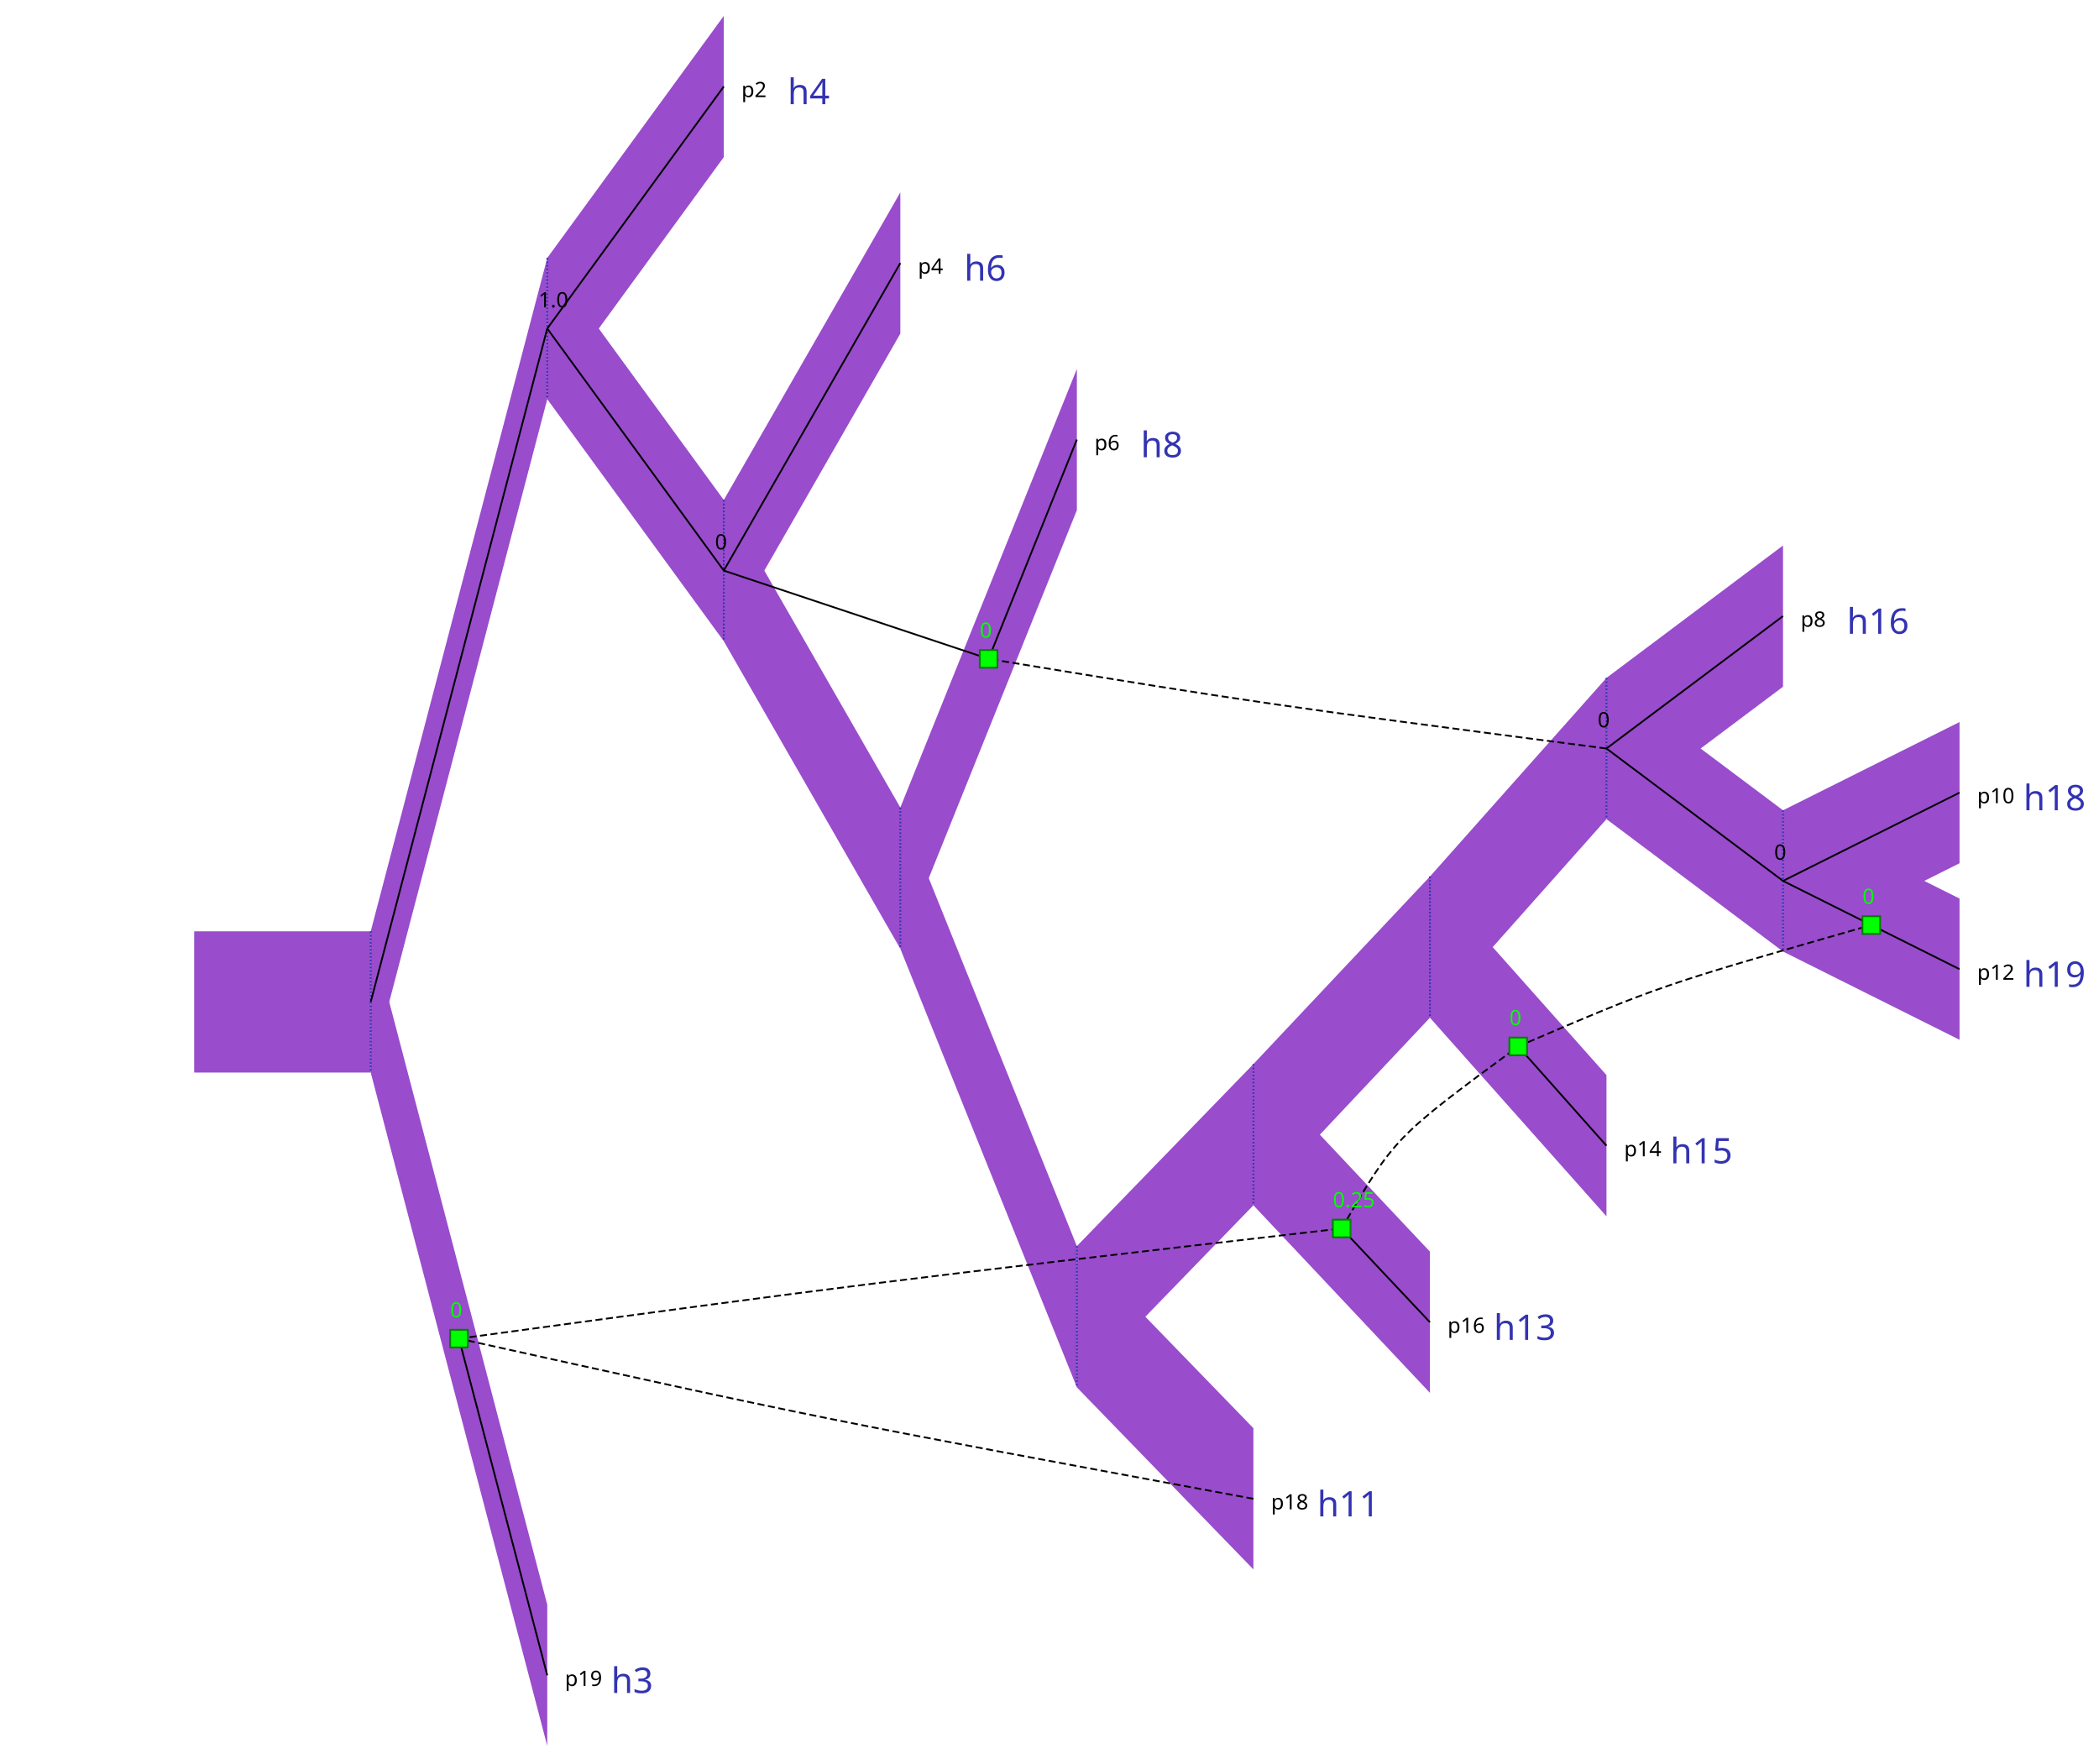
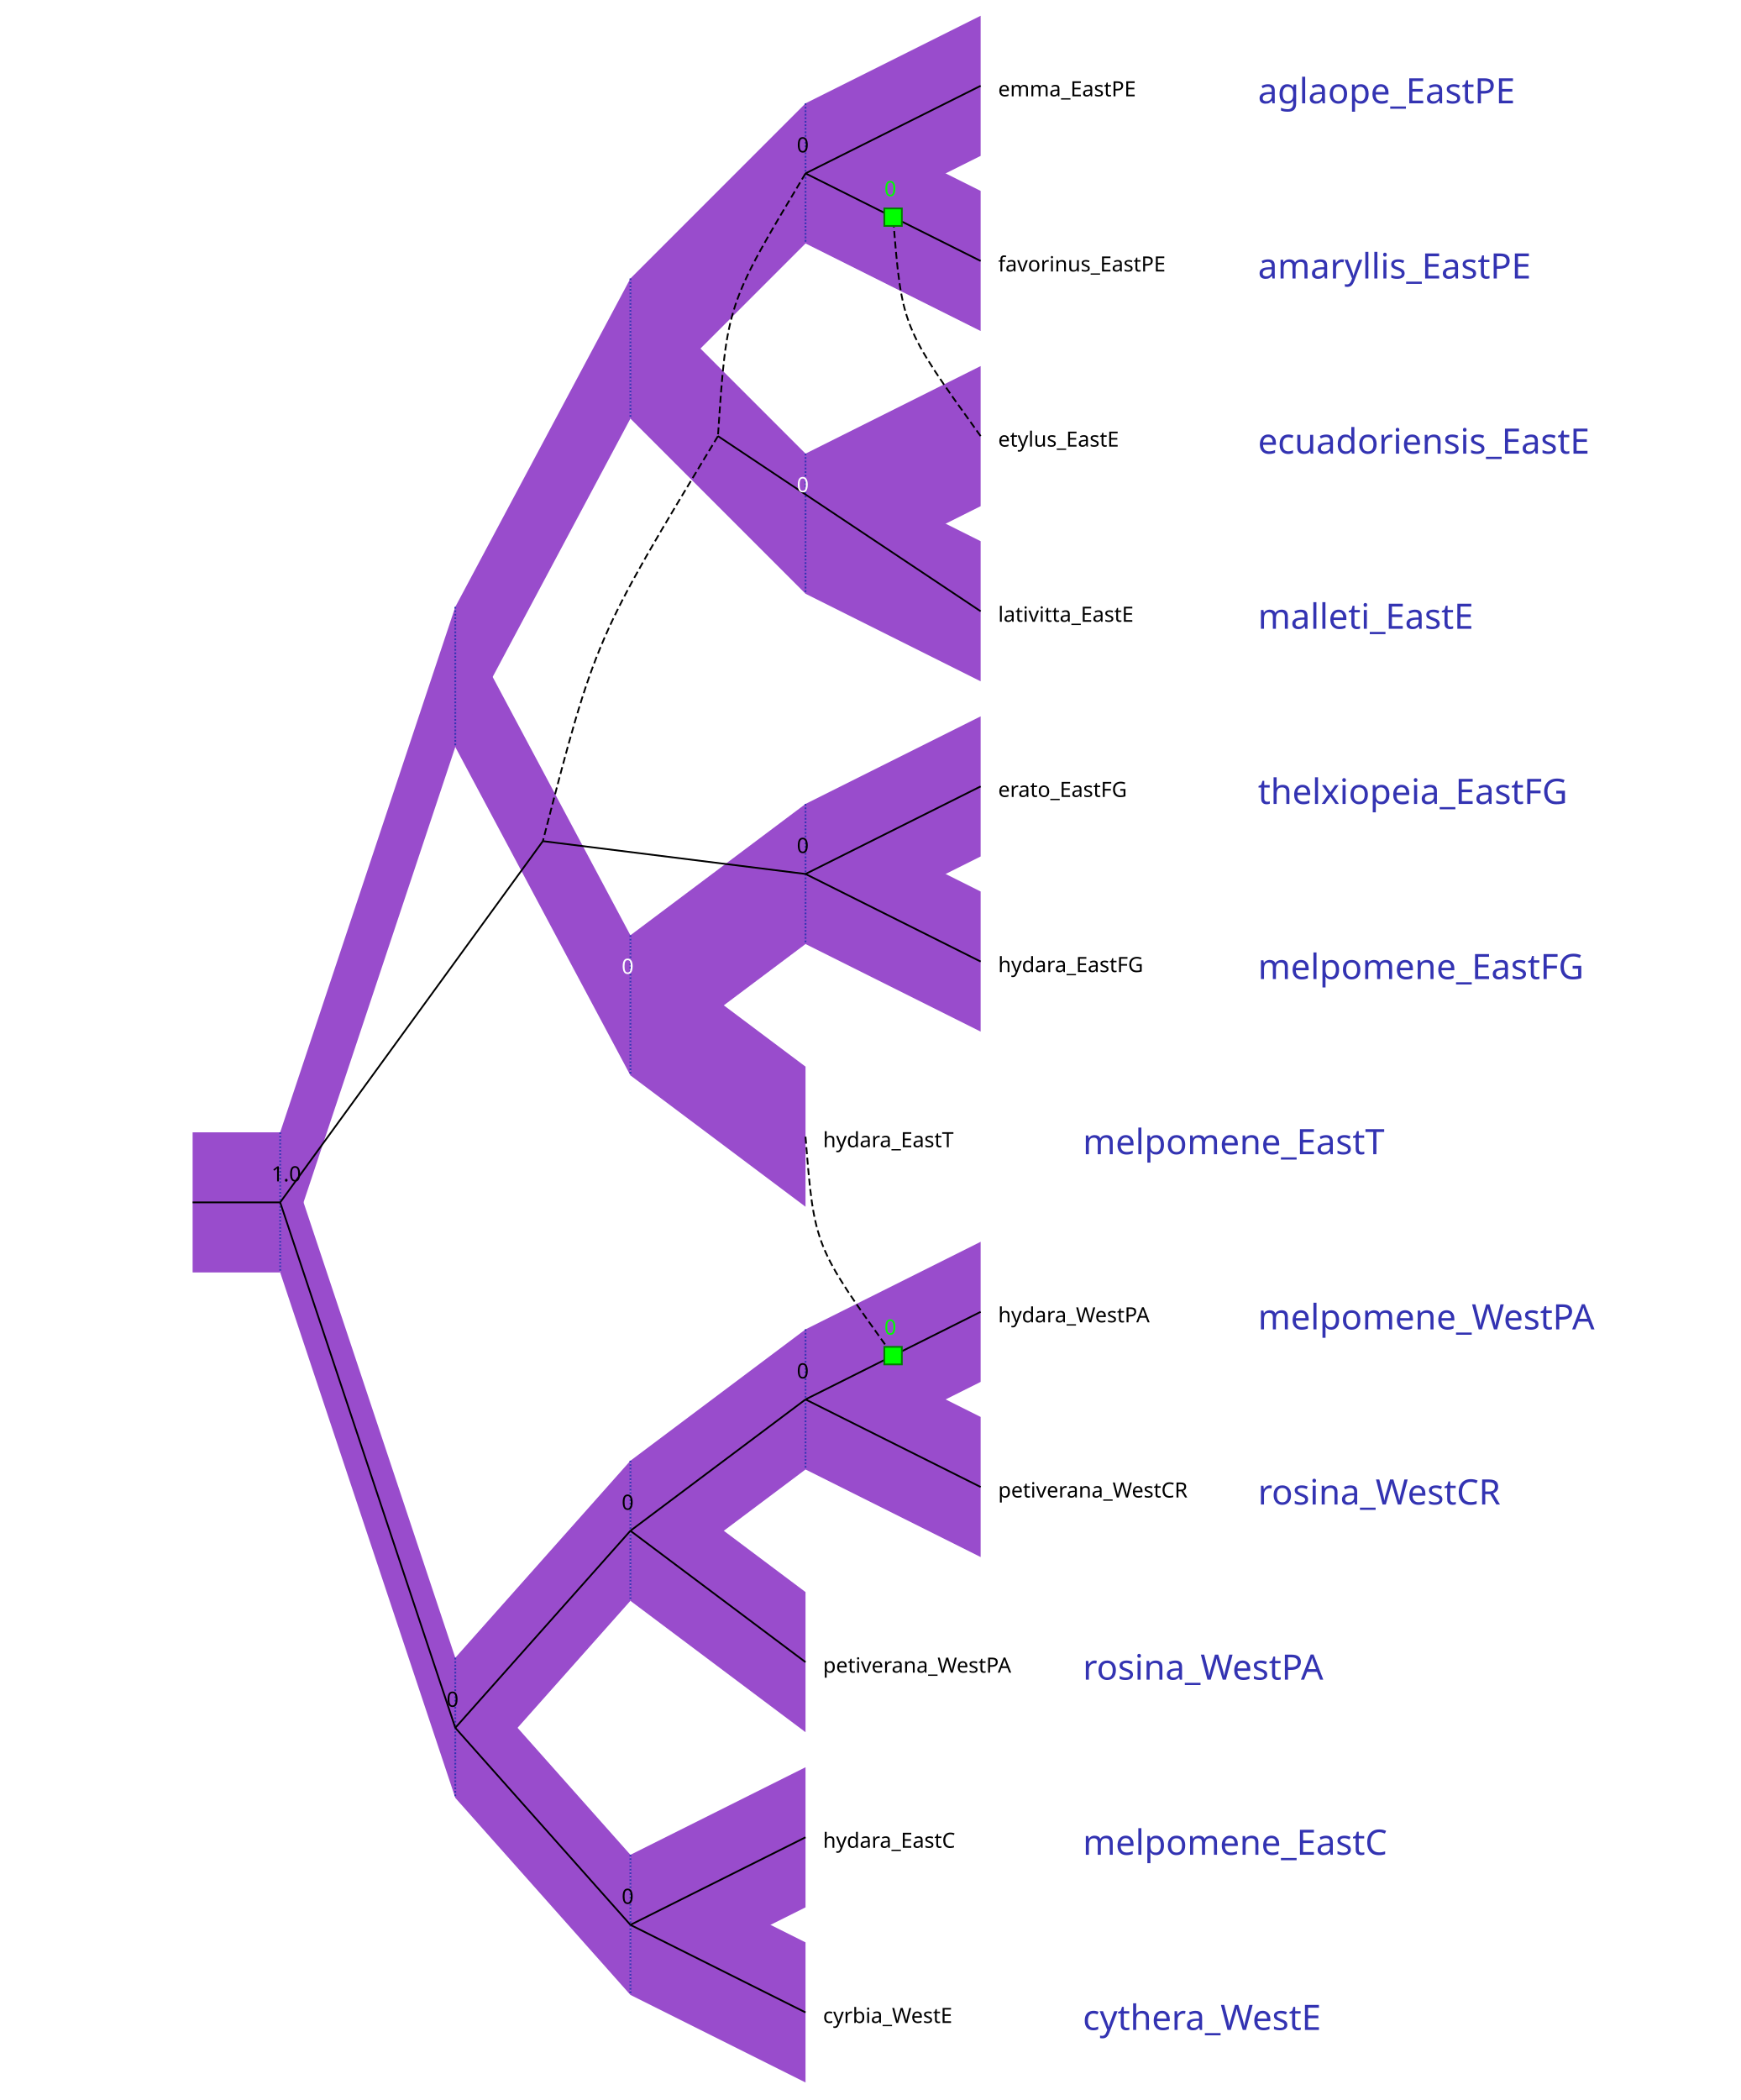
- <svg xmlns="http://www.w3.org/2000/svg" width="1189" height="999" version="1.1">
+ <svg xmlns="http://www.w3.org/2000/svg" width="994" height="1199" version="1.1">
  <g>
    <g style="font-family: &quot;Sans&quot;;">
      <g transform="translate(10, 0) ">
-         <polygon stroke="rgb(0,0,0)" stroke-opacity="0" fill="rgb(153,76,204)" points="1000,459 1100,409 1100,489 1000,539 " stroke-width="1" />
-         <polygon stroke="rgb(0,0,0)" stroke-opacity="0" fill="rgb(153,76,204)" points="1000,459 1100,509 1100,589 1000,539 " stroke-width="1" />
-         <polygon stroke="rgb(0,0,0)" stroke-opacity="0" fill="rgb(153,76,204)" points="500,457.438 600,209 600,289 500,537.438 " stroke-width="1" />
-         <polygon stroke="rgb(0,0,0)" stroke-opacity="0" fill="rgb(153,76,204)" points="500,457.438 600,705.875 600,785.875 500,537.438 " stroke-width="1" />
-         <polygon stroke="rgb(0,0,0)" stroke-opacity="0" fill="rgb(153,76,204)" points="200,527.555 300,146.109 300,226.109 200,607.555 " stroke-width="1" />
-         <polygon stroke="rgb(0,0,0)" stroke-opacity="0" fill="rgb(153,76,204)" points="800,496.5 900,384 900,464 800,576.5 " stroke-width="1" />
-         <polygon stroke="rgb(0,0,0)" stroke-opacity="0" fill="rgb(153,76,204)" points="700,602.75 800,496.5 800,576.5 700,682.75 " stroke-width="1" />
-         <polygon stroke="rgb(0,0,0)" stroke-opacity="0" fill="rgb(153,76,204)" points="100,527.555 200,527.555 200,607.555 100,607.555 " stroke-width="1" />
-         <polygon stroke="rgb(0,0,0)" stroke-opacity="0" fill="rgb(153,76,204)" points="400,283.219 500,109 500,189 400,363.219 " stroke-width="1" />
-         <polygon stroke="rgb(0,0,0)" stroke-opacity="0" fill="rgb(153,76,204)" points="400,283.219 500,457.438 500,537.438 400,363.219 " stroke-width="1" />
-         <polygon stroke="rgb(0,0,0)" stroke-opacity="0" fill="rgb(153,76,204)" points="300,146.109 400,9 400,89 300,226.109 " stroke-width="1" />
-         <polygon stroke="rgb(0,0,0)" stroke-opacity="0" fill="rgb(153,76,204)" points="300,146.109 400,283.219 400,363.219 300,226.109 " stroke-width="1" />
-         <polygon stroke="rgb(0,0,0)" stroke-opacity="0" fill="rgb(153,76,204)" points="600,705.875 700,602.75 700,682.75 600,785.875 " stroke-width="1" />
-         <polygon stroke="rgb(0,0,0)" stroke-opacity="0" fill="rgb(153,76,204)" points="900,384 1000,309 1000,389 900,464 " stroke-width="1" />
-         <polygon stroke="rgb(0,0,0)" stroke-opacity="0" fill="rgb(153,76,204)" points="800,496.5 900,609 900,689 800,576.5 " stroke-width="1" />
-         <polygon stroke="rgb(0,0,0)" stroke-opacity="0" fill="rgb(153,76,204)" points="200,527.555 300,909 300,989 200,607.555 " stroke-width="1" />
-         <polygon stroke="rgb(0,0,0)" stroke-opacity="0" fill="rgb(153,76,204)" points="900,384 1000,459 1000,539 900,464 " stroke-width="1" />
-         <polygon stroke="rgb(0,0,0)" stroke-opacity="0" fill="rgb(153,76,204)" points="700,602.75 800,709 800,789 700,682.75 " stroke-width="1" />
-         <polygon stroke="rgb(0,0,0)" stroke-opacity="0" fill="rgb(153,76,204)" points="600,705.875 700,809 700,889 600,785.875 " stroke-width="1" />
-         <line x1="600" y1="705.875" x2="600" y2="785.875" stroke="rgb(51,51,178)" style="stroke-dasharray: 1, 1" />
-         <line x1="300" y1="146.109" x2="300" y2="226.109" stroke="rgb(51,51,178)" style="stroke-dasharray: 1, 1" />
-         <line x1="900" y1="384" x2="900" y2="464" stroke="rgb(51,51,178)" style="stroke-dasharray: 1, 1" />
-         <line x1="800" y1="496.5" x2="800" y2="576.5" stroke="rgb(51,51,178)" style="stroke-dasharray: 1, 1" />
-         <line x1="200" y1="527.555" x2="200" y2="607.555" stroke="rgb(51,51,178)" style="stroke-dasharray: 1, 1" />
-         <line x1="500" y1="457.438" x2="500" y2="537.438" stroke="rgb(51,51,178)" style="stroke-dasharray: 1, 1" />
-         <line x1="400" y1="283.219" x2="400" y2="363.219" stroke="rgb(51,51,178)" style="stroke-dasharray: 1, 1" />
-         <line x1="700" y1="602.75" x2="700" y2="682.75" stroke="rgb(51,51,178)" style="stroke-dasharray: 1, 1" />
-         <line x1="1000" y1="459" x2="1000" y2="539" stroke="rgb(51,51,178)" style="stroke-dasharray: 1, 1" />
-         <g transform="translate(1136.182,459) rotate(0)">
-           <text x="0" y="0" font-size="20" stroke="rgb(0,0,0)" stroke-opacity="0" fill="rgb(51,51,178)" stroke-width="1" text-anchor="start" style="dominant-baseline: auto">h18</text>
+         <polygon stroke="rgb(0,0,0)" stroke-opacity="0" fill="rgb(153,76,204)" points="350,834 450,909 450,989 350,914 " stroke-width="1" />
+         <polygon stroke="rgb(0,0,0)" stroke-opacity="0" fill="rgb(153,76,204)" points="450,59 550,9 550,89 450,139 " stroke-width="1" />
+         <polygon stroke="rgb(0,0,0)" stroke-opacity="0" fill="rgb(153,76,204)" points="250,946.5 350,1059 350,1139 250,1026.5 " stroke-width="1" />
+         <polygon stroke="rgb(0,0,0)" stroke-opacity="0" fill="rgb(153,76,204)" points="350,834 450,759 450,839 350,914 " stroke-width="1" />
+         <polygon stroke="rgb(0,0,0)" stroke-opacity="0" fill="rgb(153,76,204)" points="450,759 550,709 550,789 450,839 " stroke-width="1" />
+         <polygon stroke="rgb(0,0,0)" stroke-opacity="0" fill="rgb(153,76,204)" points="450,259 550,309 550,389 450,339 " stroke-width="1" />
+         <polygon stroke="rgb(0,0,0)" stroke-opacity="0" fill="rgb(153,76,204)" points="450,459 550,509 550,589 450,539 " stroke-width="1" />
+         <polygon stroke="rgb(0,0,0)" stroke-opacity="0" fill="rgb(153,76,204)" points="350,1059 450,1109 450,1189 350,1139 " stroke-width="1" />
+         <polygon stroke="rgb(0,0,0)" stroke-opacity="0" fill="rgb(153,76,204)" points="350,159 450,259 450,339 350,239 " stroke-width="1" />
+         <polygon stroke="rgb(0,0,0)" stroke-opacity="0" fill="rgb(153,76,204)" points="350,159 450,59 450,139 350,239 " stroke-width="1" />
+         <polygon stroke="rgb(0,0,0)" stroke-opacity="0" fill="rgb(153,76,204)" points="350,534 450,459 450,539 350,614 " stroke-width="1" />
+         <polygon stroke="rgb(0,0,0)" stroke-opacity="0" fill="rgb(153,76,204)" points="250,346.5 350,534 350,614 250,426.5 " stroke-width="1" />
+         <polygon stroke="rgb(0,0,0)" stroke-opacity="0" fill="rgb(153,76,204)" points="100,646.5 150,646.5 150,726.5 100,726.5 " stroke-width="1" />
+         <polygon stroke="rgb(0,0,0)" stroke-opacity="0" fill="rgb(153,76,204)" points="250,346.5 350,159 350,239 250,426.5 " stroke-width="1" />
+         <polygon stroke="rgb(0,0,0)" stroke-opacity="0" fill="rgb(153,76,204)" points="150,646.5 250,346.5 250,426.5 150,726.5 " stroke-width="1" />
+         <polygon stroke="rgb(0,0,0)" stroke-opacity="0" fill="rgb(153,76,204)" points="250,946.5 350,834 350,914 250,1026.5 " stroke-width="1" />
+         <polygon stroke="rgb(0,0,0)" stroke-opacity="0" fill="rgb(153,76,204)" points="150,646.5 250,946.5 250,1026.5 150,726.5 " stroke-width="1" />
+         <polygon stroke="rgb(0,0,0)" stroke-opacity="0" fill="rgb(153,76,204)" points="350,534 450,609 450,689 350,614 " stroke-width="1" />
+         <polygon stroke="rgb(0,0,0)" stroke-opacity="0" fill="rgb(153,76,204)" points="350,1059 450,1009 450,1089 350,1139 " stroke-width="1" />
+         <polygon stroke="rgb(0,0,0)" stroke-opacity="0" fill="rgb(153,76,204)" points="450,759 550,809 550,889 450,839 " stroke-width="1" />
+         <polygon stroke="rgb(0,0,0)" stroke-opacity="0" fill="rgb(153,76,204)" points="450,59 550,109 550,189 450,139 " stroke-width="1" />
+         <polygon stroke="rgb(0,0,0)" stroke-opacity="0" fill="rgb(153,76,204)" points="450,259 550,209 550,289 450,339 " stroke-width="1" />
+         <polygon stroke="rgb(0,0,0)" stroke-opacity="0" fill="rgb(153,76,204)" points="450,459 550,409 550,489 450,539 " stroke-width="1" />
+         <line x1="350" y1="1059" x2="350" y2="1139" stroke="rgb(51,51,178)" style="stroke-dasharray: 1, 1" />
+         <line x1="450" y1="759" x2="450" y2="839" stroke="rgb(51,51,178)" style="stroke-dasharray: 1, 1" />
+         <line x1="450" y1="259" x2="450" y2="339" stroke="rgb(51,51,178)" style="stroke-dasharray: 1, 1" />
+         <line x1="450" y1="59" x2="450" y2="139" stroke="rgb(51,51,178)" style="stroke-dasharray: 1, 1" />
+         <line x1="450" y1="459" x2="450" y2="539" stroke="rgb(51,51,178)" style="stroke-dasharray: 1, 1" />
+         <line x1="350" y1="534" x2="350" y2="614" stroke="rgb(51,51,178)" style="stroke-dasharray: 1, 1" />
+         <line x1="150" y1="646.5" x2="150" y2="726.5" stroke="rgb(51,51,178)" style="stroke-dasharray: 1, 1" />
+         <line x1="350" y1="159" x2="350" y2="239" stroke="rgb(51,51,178)" style="stroke-dasharray: 1, 1" />
+         <line x1="250" y1="346.5" x2="250" y2="426.5" stroke="rgb(51,51,178)" style="stroke-dasharray: 1, 1" />
+         <line x1="350" y1="834" x2="350" y2="914" stroke="rgb(51,51,178)" style="stroke-dasharray: 1, 1" />
+         <line x1="250" y1="946.5" x2="250" y2="1026.5" stroke="rgb(51,51,178)" style="stroke-dasharray: 1, 1" />
+         <g transform="translate(608.3636,959) rotate(0)">
+           <text x="0" y="0" font-size="20" stroke="rgb(0,0,0)" stroke-opacity="0" fill="rgb(51,51,178)" stroke-width="1" text-anchor="start" style="dominant-baseline: auto">rosina_WestPA</text>
        </g>
-         <g transform="translate(1136.182,559) rotate(0)">
-           <text x="0" y="0" font-size="20" stroke="rgb(0,0,0)" stroke-opacity="0" fill="rgb(51,51,178)" stroke-width="1" text-anchor="start" style="dominant-baseline: auto">h19</text>
+         <g transform="translate(708.3636,59) rotate(0)">
+           <text x="0" y="0" font-size="20" stroke="rgb(0,0,0)" stroke-opacity="0" fill="rgb(51,51,178)" stroke-width="1" text-anchor="start" style="dominant-baseline: auto">aglaope_EastPE</text>
        </g>
-         <g transform="translate(636.1818,259) rotate(0)">
-           <text x="0" y="0" font-size="20" stroke="rgb(0,0,0)" stroke-opacity="0" fill="rgb(51,51,178)" stroke-width="1" text-anchor="start" style="dominant-baseline: auto">h8</text>
+         <g transform="translate(708.3636,759) rotate(0)">
+           <text x="0" y="0" font-size="20" stroke="rgb(0,0,0)" stroke-opacity="0" fill="rgb(51,51,178)" stroke-width="1" text-anchor="start" style="dominant-baseline: auto">melpomene_WestPA</text>
        </g>
-         <g transform="translate(536.1818,159) rotate(0)">
-           <text x="0" y="0" font-size="20" stroke="rgb(0,0,0)" stroke-opacity="0" fill="rgb(51,51,178)" stroke-width="1" text-anchor="start" style="dominant-baseline: auto">h6</text>
+         <g transform="translate(708.3636,359) rotate(0)">
+           <text x="0" y="0" font-size="20" stroke="rgb(0,0,0)" stroke-opacity="0" fill="rgb(51,51,178)" stroke-width="1" text-anchor="start" style="dominant-baseline: auto">malleti_EastE</text>
        </g>
-         <g transform="translate(436.1818,59) rotate(0)">
-           <text x="0" y="0" font-size="20" stroke="rgb(0,0,0)" stroke-opacity="0" fill="rgb(51,51,178)" stroke-width="1" text-anchor="start" style="dominant-baseline: auto">h4</text>
+         <g transform="translate(708.3636,559) rotate(0)">
+           <text x="0" y="0" font-size="20" stroke="rgb(0,0,0)" stroke-opacity="0" fill="rgb(51,51,178)" stroke-width="1" text-anchor="start" style="dominant-baseline: auto">melpomene_EastFG</text>
        </g>
-         <g transform="translate(1036.182,359) rotate(0)">
-           <text x="0" y="0" font-size="20" stroke="rgb(0,0,0)" stroke-opacity="0" fill="rgb(51,51,178)" stroke-width="1" text-anchor="start" style="dominant-baseline: auto">h16</text>
+         <g transform="translate(608.3636,1159) rotate(0)">
+           <text x="0" y="0" font-size="20" stroke="rgb(0,0,0)" stroke-opacity="0" fill="rgb(51,51,178)" stroke-width="1" text-anchor="start" style="dominant-baseline: auto">cythera_WestE</text>
        </g>
-         <g transform="translate(936.1818,659) rotate(0)">
-           <text x="0" y="0" font-size="20" stroke="rgb(0,0,0)" stroke-opacity="0" fill="rgb(51,51,178)" stroke-width="1" text-anchor="start" style="dominant-baseline: auto">h15</text>
+         <g transform="translate(608.3636,659) rotate(0)">
+           <text x="0" y="0" font-size="20" stroke="rgb(0,0,0)" stroke-opacity="0" fill="rgb(51,51,178)" stroke-width="1" text-anchor="start" style="dominant-baseline: auto">melpomene_EastT</text>
        </g>
-         <g transform="translate(336.1818,959) rotate(0)">
-           <text x="0" y="0" font-size="20" stroke="rgb(0,0,0)" stroke-opacity="0" fill="rgb(51,51,178)" stroke-width="1" text-anchor="start" style="dominant-baseline: auto">h3</text>
+         <g transform="translate(608.3636,1059) rotate(0)">
+           <text x="0" y="0" font-size="20" stroke="rgb(0,0,0)" stroke-opacity="0" fill="rgb(51,51,178)" stroke-width="1" text-anchor="start" style="dominant-baseline: auto">melpomene_EastC</text>
        </g>
-         <g transform="translate(836.1818,759) rotate(0)">
-           <text x="0" y="0" font-size="20" stroke="rgb(0,0,0)" stroke-opacity="0" fill="rgb(51,51,178)" stroke-width="1" text-anchor="start" style="dominant-baseline: auto">h13</text>
+         <g transform="translate(708.3636,859) rotate(0)">
+           <text x="0" y="0" font-size="20" stroke="rgb(0,0,0)" stroke-opacity="0" fill="rgb(51,51,178)" stroke-width="1" text-anchor="start" style="dominant-baseline: auto">rosina_WestCR</text>
        </g>
-         <g transform="translate(736.1818,859) rotate(0)">
-           <text x="0" y="0" font-size="20" stroke="rgb(0,0,0)" stroke-opacity="0" fill="rgb(51,51,178)" stroke-width="1" text-anchor="start" style="dominant-baseline: auto">h11</text>
+         <g transform="translate(708.3636,159) rotate(0)">
+           <text x="0" y="0" font-size="20" stroke="rgb(0,0,0)" stroke-opacity="0" fill="rgb(51,51,178)" stroke-width="1" text-anchor="start" style="dominant-baseline: auto">amaryllis_EastPE</text>
        </g>
-         <line x1="400" y1="49" x2="300" y2="186.109" stroke="rgb(0,0,0)" />
-         <line x1="400" y1="323.219" x2="300" y2="186.109" stroke="rgb(0,0,0)" />
-         <line x1="300" y1="186.109" x2="200" y2="567.555" stroke="rgb(0,0,0)" />
-         <line x1="600" y1="249" x2="550" y2="373.219" stroke="rgb(0,0,0)" />
-         <path d="M900 424 C705 398.609 705 398.609 550 373.219" style="stroke-dasharray: 4, 2" stroke="rgb(0,0,0)" fill="rgb(0,0,0)" fill-opacity="0" />
-         <line x1="500" y1="149" x2="400" y2="323.219" stroke="rgb(0,0,0)" />
-         <line x1="550" y1="373.219" x2="400" y2="323.219" stroke="rgb(0,0,0)" />
-         <line x1="1000" y1="349" x2="900" y2="424" stroke="rgb(0,0,0)" />
-         <line x1="1000" y1="499" x2="900" y2="424" stroke="rgb(0,0,0)" />
-         <line x1="1100" y1="449" x2="1000" y2="499" stroke="rgb(0,0,0)" />
-         <line x1="1050" y1="524" x2="1000" y2="499" stroke="rgb(0,0,0)" />
-         <line x1="1100" y1="549" x2="1050" y2="524" stroke="rgb(0,0,0)" />
-         <path d="M850 592.75 C930 558.375 930 558.375 1050 524" style="stroke-dasharray: 4, 2" stroke="rgb(0,0,0)" fill="rgb(0,0,0)" fill-opacity="0" />
-         <line x1="900" y1="649" x2="850" y2="592.75" stroke="rgb(0,0,0)" />
-         <path d="M750 695.875 C780 644.312 780 644.312 850 592.75" style="stroke-dasharray: 4, 2" stroke="rgb(0,0,0)" fill="rgb(0,0,0)" fill-opacity="0" />
-         <line x1="800" y1="749" x2="750" y2="695.875" stroke="rgb(0,0,0)" />
-         <path d="M250 758.277 C480 727.076 480 727.076 750 695.875" style="stroke-dasharray: 4, 2" stroke="rgb(0,0,0)" fill="rgb(0,0,0)" fill-opacity="0" />
-         <path d="M700 849 C455 803.639 455 803.639 250 758.277" style="stroke-dasharray: 4, 2" stroke="rgb(0,0,0)" fill="rgb(0,0,0)" fill-opacity="0" />
-         <line x1="300" y1="949" x2="250" y2="758.277" stroke="rgb(0,0,0)" />
-         <g transform="translate(395,311.2188) rotate(0)">
+         <g transform="translate(708.3636,259) rotate(0)">
+           <text x="0" y="0" font-size="20" stroke="rgb(0,0,0)" stroke-opacity="0" fill="rgb(51,51,178)" stroke-width="1" text-anchor="start" style="dominant-baseline: auto">ecuadoriensis_EastE</text>
+         </g>
+         <g transform="translate(708.3636,459) rotate(0)">
+           <text x="0" y="0" font-size="20" stroke="rgb(0,0,0)" stroke-opacity="0" fill="rgb(51,51,178)" stroke-width="1" text-anchor="start" style="dominant-baseline: auto">thelxiopeia_EastFG</text>
+         </g>
+         <line x1="450" y1="1149" x2="350" y2="1099" stroke="rgb(0,0,0)" />
+         <line x1="500" y1="774" x2="450" y2="799" stroke="rgb(0,0,0)" />
+         <line x1="350" y1="1099" x2="250" y2="986.5" stroke="rgb(0,0,0)" />
+         <line x1="550" y1="549" x2="450" y2="499" stroke="rgb(0,0,0)" />
+         <line x1="450" y1="1049" x2="350" y2="1099" stroke="rgb(0,0,0)" />
+         <line x1="550" y1="49" x2="450" y2="99" stroke="rgb(0,0,0)" />
+         <path d="M450 649 C455 711.5 455 711.5 500 774" style="stroke-dasharray: 4, 2" stroke="rgb(0,0,0)" fill="rgb(0,0,0)" fill-opacity="0" />
+         <line x1="450" y1="949" x2="350" y2="874" stroke="rgb(0,0,0)" />
+         <line x1="550" y1="449" x2="450" y2="499" stroke="rgb(0,0,0)" />
+         <line x1="550" y1="849" x2="450" y2="799" stroke="rgb(0,0,0)" />
+         <line x1="550" y1="749" x2="500" y2="774" stroke="rgb(0,0,0)" />
+         <line x1="550" y1="349" x2="400" y2="249" stroke="rgb(0,0,0)" />
+         <line x1="350" y1="874" x2="250" y2="986.5" stroke="rgb(0,0,0)" />
+         <line x1="450" y1="799" x2="350" y2="874" stroke="rgb(0,0,0)" />
+         <path d="M550 249 C505 186.5 505 186.5 500 124" style="stroke-dasharray: 4, 2" stroke="rgb(0,0,0)" fill="rgb(0,0,0)" fill-opacity="0" />
+         <line x1="550" y1="149" x2="500" y2="124" stroke="rgb(0,0,0)" />
+         <line x1="150" y1="686.5" x2="100" y2="686.5" stroke="rgb(0,0,0)" />
+         <line x1="300" y1="480.25" x2="150" y2="686.5" stroke="rgb(0,0,0)" />
+         <path d="M400 249 C330 364.625 330 364.625 300 480.25" style="stroke-dasharray: 4, 2" stroke="rgb(0,0,0)" fill="rgb(0,0,0)" fill-opacity="0" />
+         <path d="M450 99 C405 174 405 174 400 249" style="stroke-dasharray: 4, 2" stroke="rgb(0,0,0)" fill="rgb(0,0,0)" fill-opacity="0" />
+         <line x1="500" y1="124" x2="450" y2="99" stroke="rgb(0,0,0)" />
+         <line x1="450" y1="499" x2="300" y2="480.25" stroke="rgb(0,0,0)" />
+         <line x1="250" y1="986.5" x2="150" y2="686.5" stroke="rgb(0,0,0)" />
+         <rect x="495" y="769" width="10" height="10" stroke="rgb(0,127,0)" fill="rgb(0,255,0)" stroke-width="1" />
+         <g transform="translate(495,762) rotate(0)">
+           <text x="0" y="0" font-size="12" stroke="rgb(0,0,0)" stroke-opacity="0" fill="rgb(0,255,0)" stroke-width="1" text-anchor="start" style="dominant-baseline: auto">0</text>
+         </g>
+         <g transform="translate(345,1087) rotate(0)">
          <text x="0" y="0" font-size="12" stroke="rgb(0,0,0)" stroke-opacity="0" fill="rgb(0,0,0)" stroke-width="1" text-anchor="start" style="dominant-baseline: auto">0</text>
        </g>
-         <g transform="translate(295,174.1094) rotate(0)">
+         <g transform="translate(345,862) rotate(0)">
+           <text x="0" y="0" font-size="12" stroke="rgb(0,0,0)" stroke-opacity="0" fill="rgb(0,0,0)" stroke-width="1" text-anchor="start" style="dominant-baseline: auto">0</text>
+         </g>
+         <g transform="translate(445,787) rotate(0)">
+           <text x="0" y="0" font-size="12" stroke="rgb(0,0,0)" stroke-opacity="0" fill="rgb(0,0,0)" stroke-width="1" text-anchor="start" style="dominant-baseline: auto">0</text>
+         </g>
+         <g transform="translate(145,674.5) rotate(0)">
          <text x="0" y="0" font-size="12" stroke="rgb(0,0,0)" stroke-opacity="0" fill="rgb(0,0,0)" stroke-width="1" text-anchor="start" style="dominant-baseline: auto">1.0</text>
        </g>
-         <g transform="translate(895,412) rotate(0)">
+         <g transform="translate(345,556) rotate(0)">
+           <text x="0" y="0" font-size="12" stroke="rgb(0,0,0)" stroke-opacity="0" fill="rgb(255,255,255)" stroke-width="1" text-anchor="start" style="dominant-baseline: auto">0</text>
+         </g>
+         <g transform="translate(445,281) rotate(0)">
+           <text x="0" y="0" font-size="12" stroke="rgb(0,0,0)" stroke-opacity="0" fill="rgb(255,255,255)" stroke-width="1" text-anchor="start" style="dominant-baseline: auto">0</text>
+         </g>
+         <g transform="translate(445,87) rotate(0)">
          <text x="0" y="0" font-size="12" stroke="rgb(0,0,0)" stroke-opacity="0" fill="rgb(0,0,0)" stroke-width="1" text-anchor="start" style="dominant-baseline: auto">0</text>
        </g>
-         <rect x="545" y="368.219" width="10" height="10" stroke="rgb(0,127,0)" fill="rgb(0,255,0)" stroke-width="1" />
-         <g transform="translate(545,361.2188) rotate(0)">
+         <rect x="495" y="119" width="10" height="10" stroke="rgb(0,127,0)" fill="rgb(0,255,0)" stroke-width="1" />
+         <g transform="translate(495,112) rotate(0)">
          <text x="0" y="0" font-size="12" stroke="rgb(0,0,0)" stroke-opacity="0" fill="rgb(0,255,0)" stroke-width="1" text-anchor="start" style="dominant-baseline: auto">0</text>
        </g>
-         <g transform="translate(995,487) rotate(0)">
+         <g transform="translate(445,487) rotate(0)">
          <text x="0" y="0" font-size="12" stroke="rgb(0,0,0)" stroke-opacity="0" fill="rgb(0,0,0)" stroke-width="1" text-anchor="start" style="dominant-baseline: auto">0</text>
        </g>
-         <rect x="1045" y="519" width="10" height="10" stroke="rgb(0,127,0)" fill="rgb(0,255,0)" stroke-width="1" />
-         <g transform="translate(1045,512) rotate(0)">
-           <text x="0" y="0" font-size="12" stroke="rgb(0,0,0)" stroke-opacity="0" fill="rgb(0,255,0)" stroke-width="1" text-anchor="start" style="dominant-baseline: auto">0</text>
+         <g transform="translate(245,974.5) rotate(0)">
+           <text x="0" y="0" font-size="12" stroke="rgb(0,0,0)" stroke-opacity="0" fill="rgb(0,0,0)" stroke-width="1" text-anchor="start" style="dominant-baseline: auto">0</text>
        </g>
-         <rect x="845" y="587.75" width="10" height="10" stroke="rgb(0,127,0)" fill="rgb(0,255,0)" stroke-width="1" />
-         <g transform="translate(845,580.75) rotate(0)">
-           <text x="0" y="0" font-size="12" stroke="rgb(0,0,0)" stroke-opacity="0" fill="rgb(0,255,0)" stroke-width="1" text-anchor="start" style="dominant-baseline: auto">0</text>
+         <g transform="translate(460,1155) rotate(0)">
+           <text x="0" y="0" font-size="12" stroke="rgb(0,0,0)" stroke-opacity="0" fill="rgb(0,0,0)" stroke-width="1" text-anchor="start" style="dominant-baseline: auto">cyrbia_WestE</text>
        </g>
-         <rect x="745" y="690.875" width="10" height="10" stroke="rgb(0,127,0)" fill="rgb(0,255,0)" stroke-width="1" />
-         <g transform="translate(745,683.875) rotate(0)">
-           <text x="0" y="0" font-size="12" stroke="rgb(0,0,0)" stroke-opacity="0" fill="rgb(0,255,0)" stroke-width="1" text-anchor="start" style="dominant-baseline: auto">0.25</text>
+         <g transform="translate(560,555) rotate(0)">
+           <text x="0" y="0" font-size="12" stroke="rgb(0,0,0)" stroke-opacity="0" fill="rgb(0,0,0)" stroke-width="1" text-anchor="start" style="dominant-baseline: auto">hydara_EastFG</text>
        </g>
-         <rect x="245" y="753.277" width="10" height="10" stroke="rgb(0,127,0)" fill="rgb(0,255,0)" stroke-width="1" />
-         <g transform="translate(245,746.2773) rotate(0)">
-           <text x="0" y="0" font-size="12" stroke="rgb(0,0,0)" stroke-opacity="0" fill="rgb(0,255,0)" stroke-width="1" text-anchor="start" style="dominant-baseline: auto">0</text>
+         <g transform="translate(460,1055) rotate(0)">
+           <text x="0" y="0" font-size="12" stroke="rgb(0,0,0)" stroke-opacity="0" fill="rgb(0,0,0)" stroke-width="1" text-anchor="start" style="dominant-baseline: auto">hydara_EastC</text>
        </g>
-         <g transform="translate(410,55) rotate(0)">
-           <text x="0" y="0" font-size="12" stroke="rgb(0,0,0)" stroke-opacity="0" fill="rgb(0,0,0)" stroke-width="1" text-anchor="start" style="dominant-baseline: auto">p2</text>
+         <g transform="translate(560,55) rotate(0)">
+           <text x="0" y="0" font-size="12" stroke="rgb(0,0,0)" stroke-opacity="0" fill="rgb(0,0,0)" stroke-width="1" text-anchor="start" style="dominant-baseline: auto">emma_EastPE</text>
        </g>
-         <g transform="translate(610,255) rotate(0)">
-           <text x="0" y="0" font-size="12" stroke="rgb(0,0,0)" stroke-opacity="0" fill="rgb(0,0,0)" stroke-width="1" text-anchor="start" style="dominant-baseline: auto">p6</text>
+         <g transform="translate(460,655) rotate(0)">
+           <text x="0" y="0" font-size="12" stroke="rgb(0,0,0)" stroke-opacity="0" fill="rgb(0,0,0)" stroke-width="1" text-anchor="start" style="dominant-baseline: auto">hydara_EastT</text>
        </g>
-         <g transform="translate(510,155) rotate(0)">
-           <text x="0" y="0" font-size="12" stroke="rgb(0,0,0)" stroke-opacity="0" fill="rgb(0,0,0)" stroke-width="1" text-anchor="start" style="dominant-baseline: auto">p4</text>
+         <g transform="translate(460,955) rotate(0)">
+           <text x="0" y="0" font-size="12" stroke="rgb(0,0,0)" stroke-opacity="0" fill="rgb(0,0,0)" stroke-width="1" text-anchor="start" style="dominant-baseline: auto">petiverana_WestPA</text>
        </g>
-         <g transform="translate(1010,355) rotate(0)">
-           <text x="0" y="0" font-size="12" stroke="rgb(0,0,0)" stroke-opacity="0" fill="rgb(0,0,0)" stroke-width="1" text-anchor="start" style="dominant-baseline: auto">p8</text>
+         <g transform="translate(560,455) rotate(0)">
+           <text x="0" y="0" font-size="12" stroke="rgb(0,0,0)" stroke-opacity="0" fill="rgb(0,0,0)" stroke-width="1" text-anchor="start" style="dominant-baseline: auto">erato_EastFG</text>
        </g>
-         <g transform="translate(1110,455) rotate(0)">
-           <text x="0" y="0" font-size="12" stroke="rgb(0,0,0)" stroke-opacity="0" fill="rgb(0,0,0)" stroke-width="1" text-anchor="start" style="dominant-baseline: auto">p10</text>
+         <g transform="translate(560,855) rotate(0)">
+           <text x="0" y="0" font-size="12" stroke="rgb(0,0,0)" stroke-opacity="0" fill="rgb(0,0,0)" stroke-width="1" text-anchor="start" style="dominant-baseline: auto">petiverana_WestCR</text>
        </g>
-         <g transform="translate(1110,555) rotate(0)">
-           <text x="0" y="0" font-size="12" stroke="rgb(0,0,0)" stroke-opacity="0" fill="rgb(0,0,0)" stroke-width="1" text-anchor="start" style="dominant-baseline: auto">p12</text>
+         <g transform="translate(560,755) rotate(0)">
+           <text x="0" y="0" font-size="12" stroke="rgb(0,0,0)" stroke-opacity="0" fill="rgb(0,0,0)" stroke-width="1" text-anchor="start" style="dominant-baseline: auto">hydara_WestPA</text>
        </g>
-         <g transform="translate(910,655) rotate(0)">
-           <text x="0" y="0" font-size="12" stroke="rgb(0,0,0)" stroke-opacity="0" fill="rgb(0,0,0)" stroke-width="1" text-anchor="start" style="dominant-baseline: auto">p14</text>
+         <g transform="translate(560,355) rotate(0)">
+           <text x="0" y="0" font-size="12" stroke="rgb(0,0,0)" stroke-opacity="0" fill="rgb(0,0,0)" stroke-width="1" text-anchor="start" style="dominant-baseline: auto">lativitta_EastE</text>
        </g>
-         <g transform="translate(810,755) rotate(0)">
-           <text x="0" y="0" font-size="12" stroke="rgb(0,0,0)" stroke-opacity="0" fill="rgb(0,0,0)" stroke-width="1" text-anchor="start" style="dominant-baseline: auto">p16</text>
+         <g transform="translate(560,255) rotate(0)">
+           <text x="0" y="0" font-size="12" stroke="rgb(0,0,0)" stroke-opacity="0" fill="rgb(0,0,0)" stroke-width="1" text-anchor="start" style="dominant-baseline: auto">etylus_EastE</text>
        </g>
-         <g transform="translate(710,855) rotate(0)">
-           <text x="0" y="0" font-size="12" stroke="rgb(0,0,0)" stroke-opacity="0" fill="rgb(0,0,0)" stroke-width="1" text-anchor="start" style="dominant-baseline: auto">p18</text>
-         </g>
-         <g transform="translate(310,955) rotate(0)">
-           <text x="0" y="0" font-size="12" stroke="rgb(0,0,0)" stroke-opacity="0" fill="rgb(0,0,0)" stroke-width="1" text-anchor="start" style="dominant-baseline: auto">p19</text>
+         <g transform="translate(560,155) rotate(0)">
+           <text x="0" y="0" font-size="12" stroke="rgb(0,0,0)" stroke-opacity="0" fill="rgb(0,0,0)" stroke-width="1" text-anchor="start" style="dominant-baseline: auto">favorinus_EastPE</text>
        </g>
      </g>
    </g>
  </g>
</svg>
